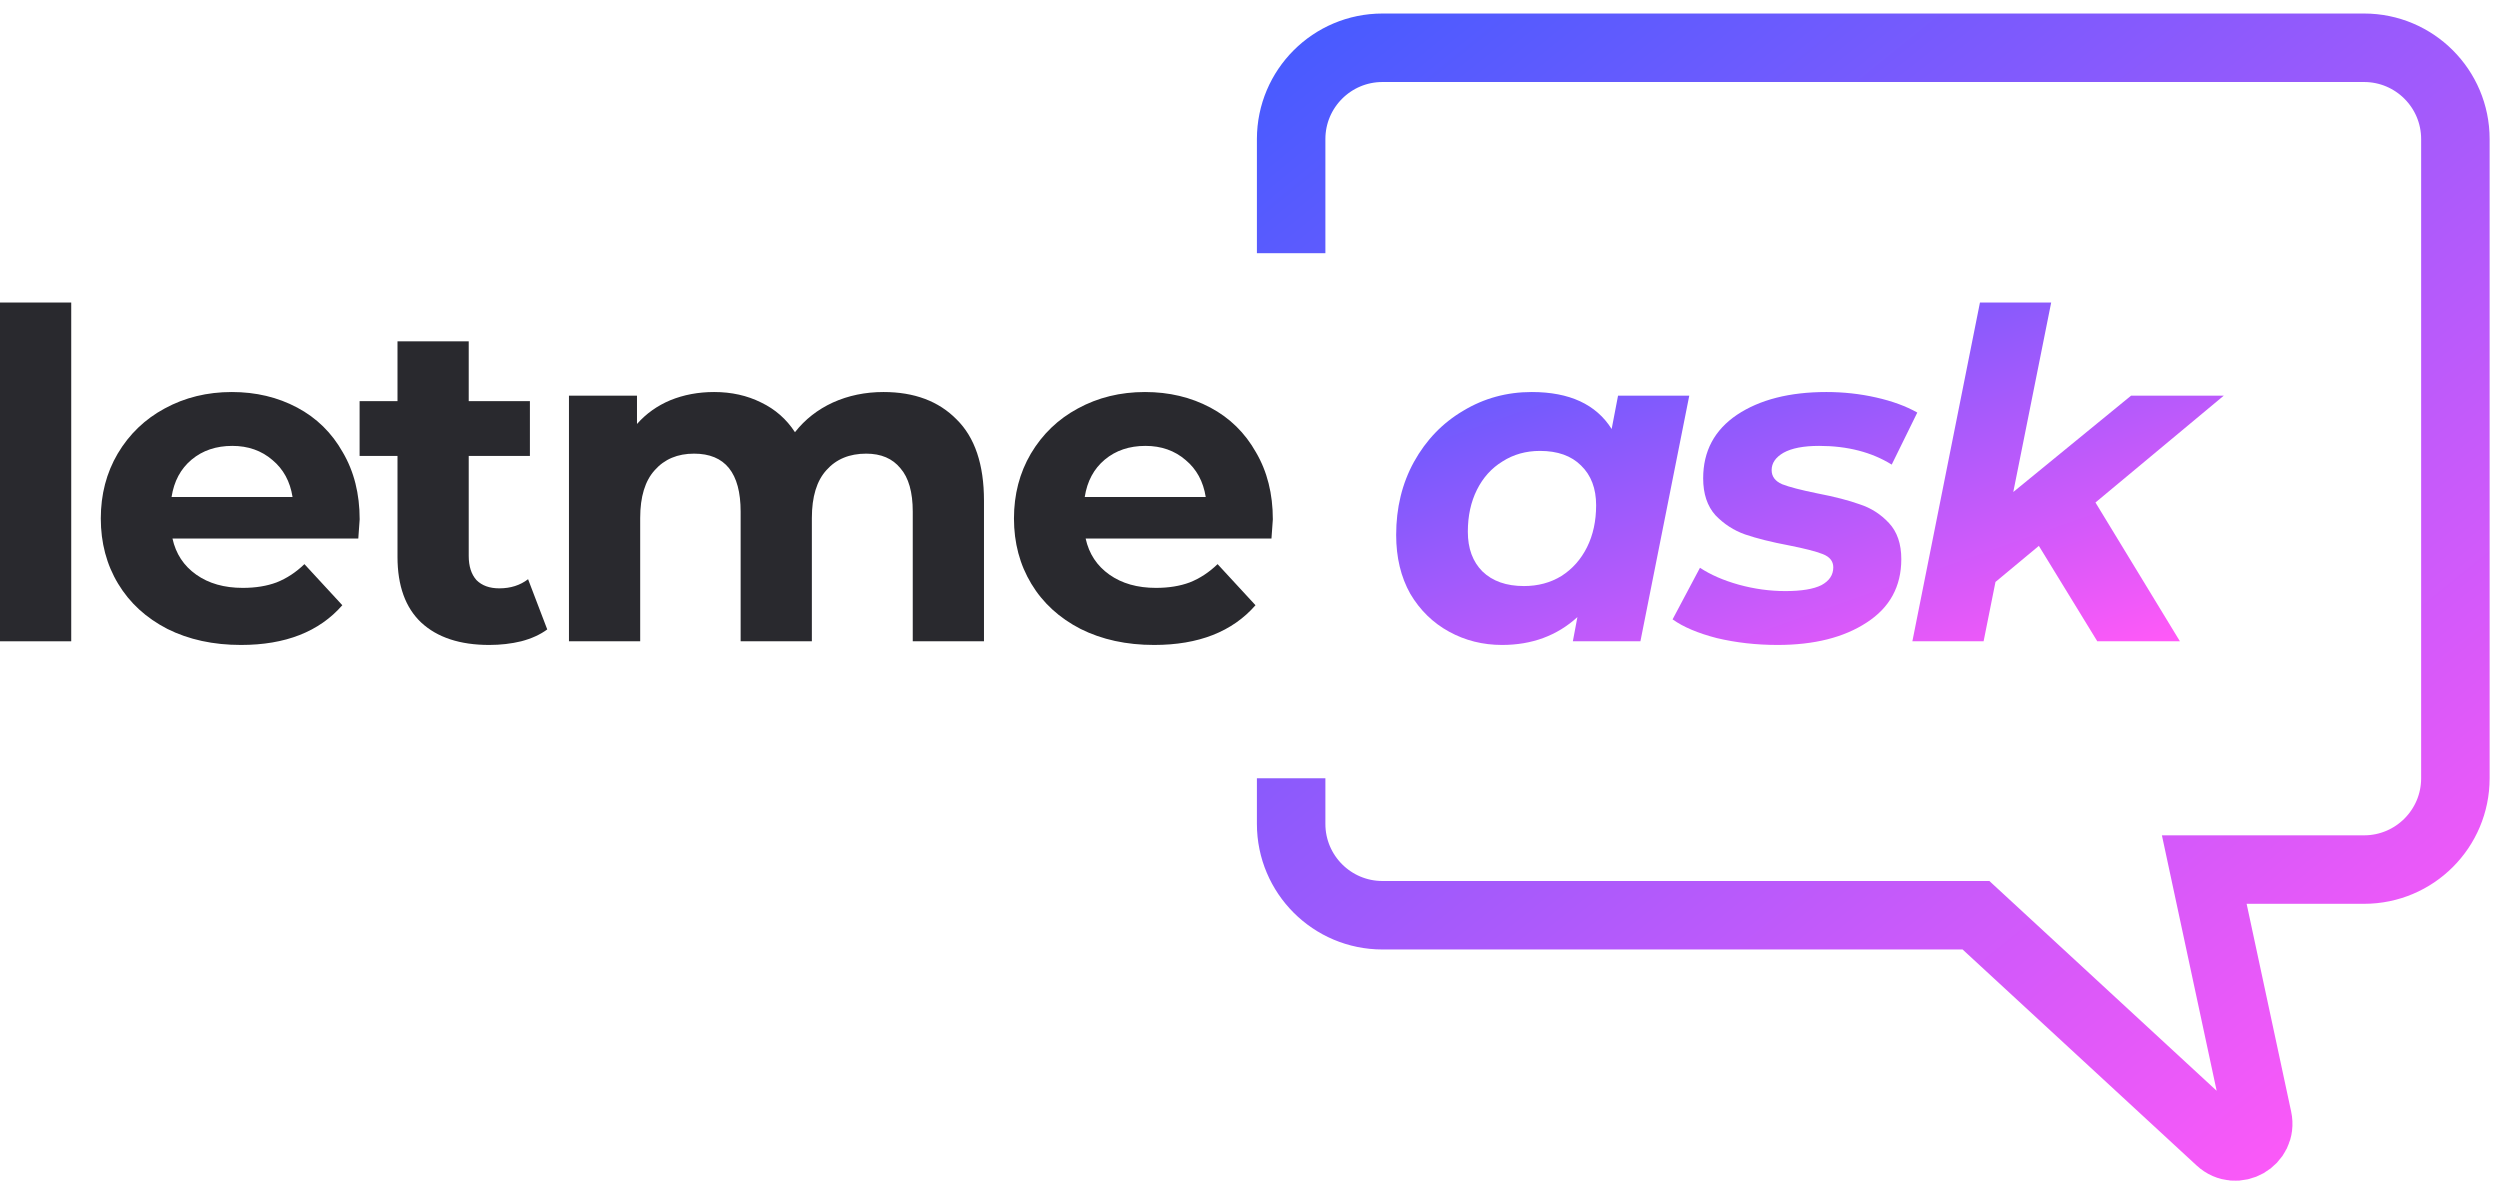
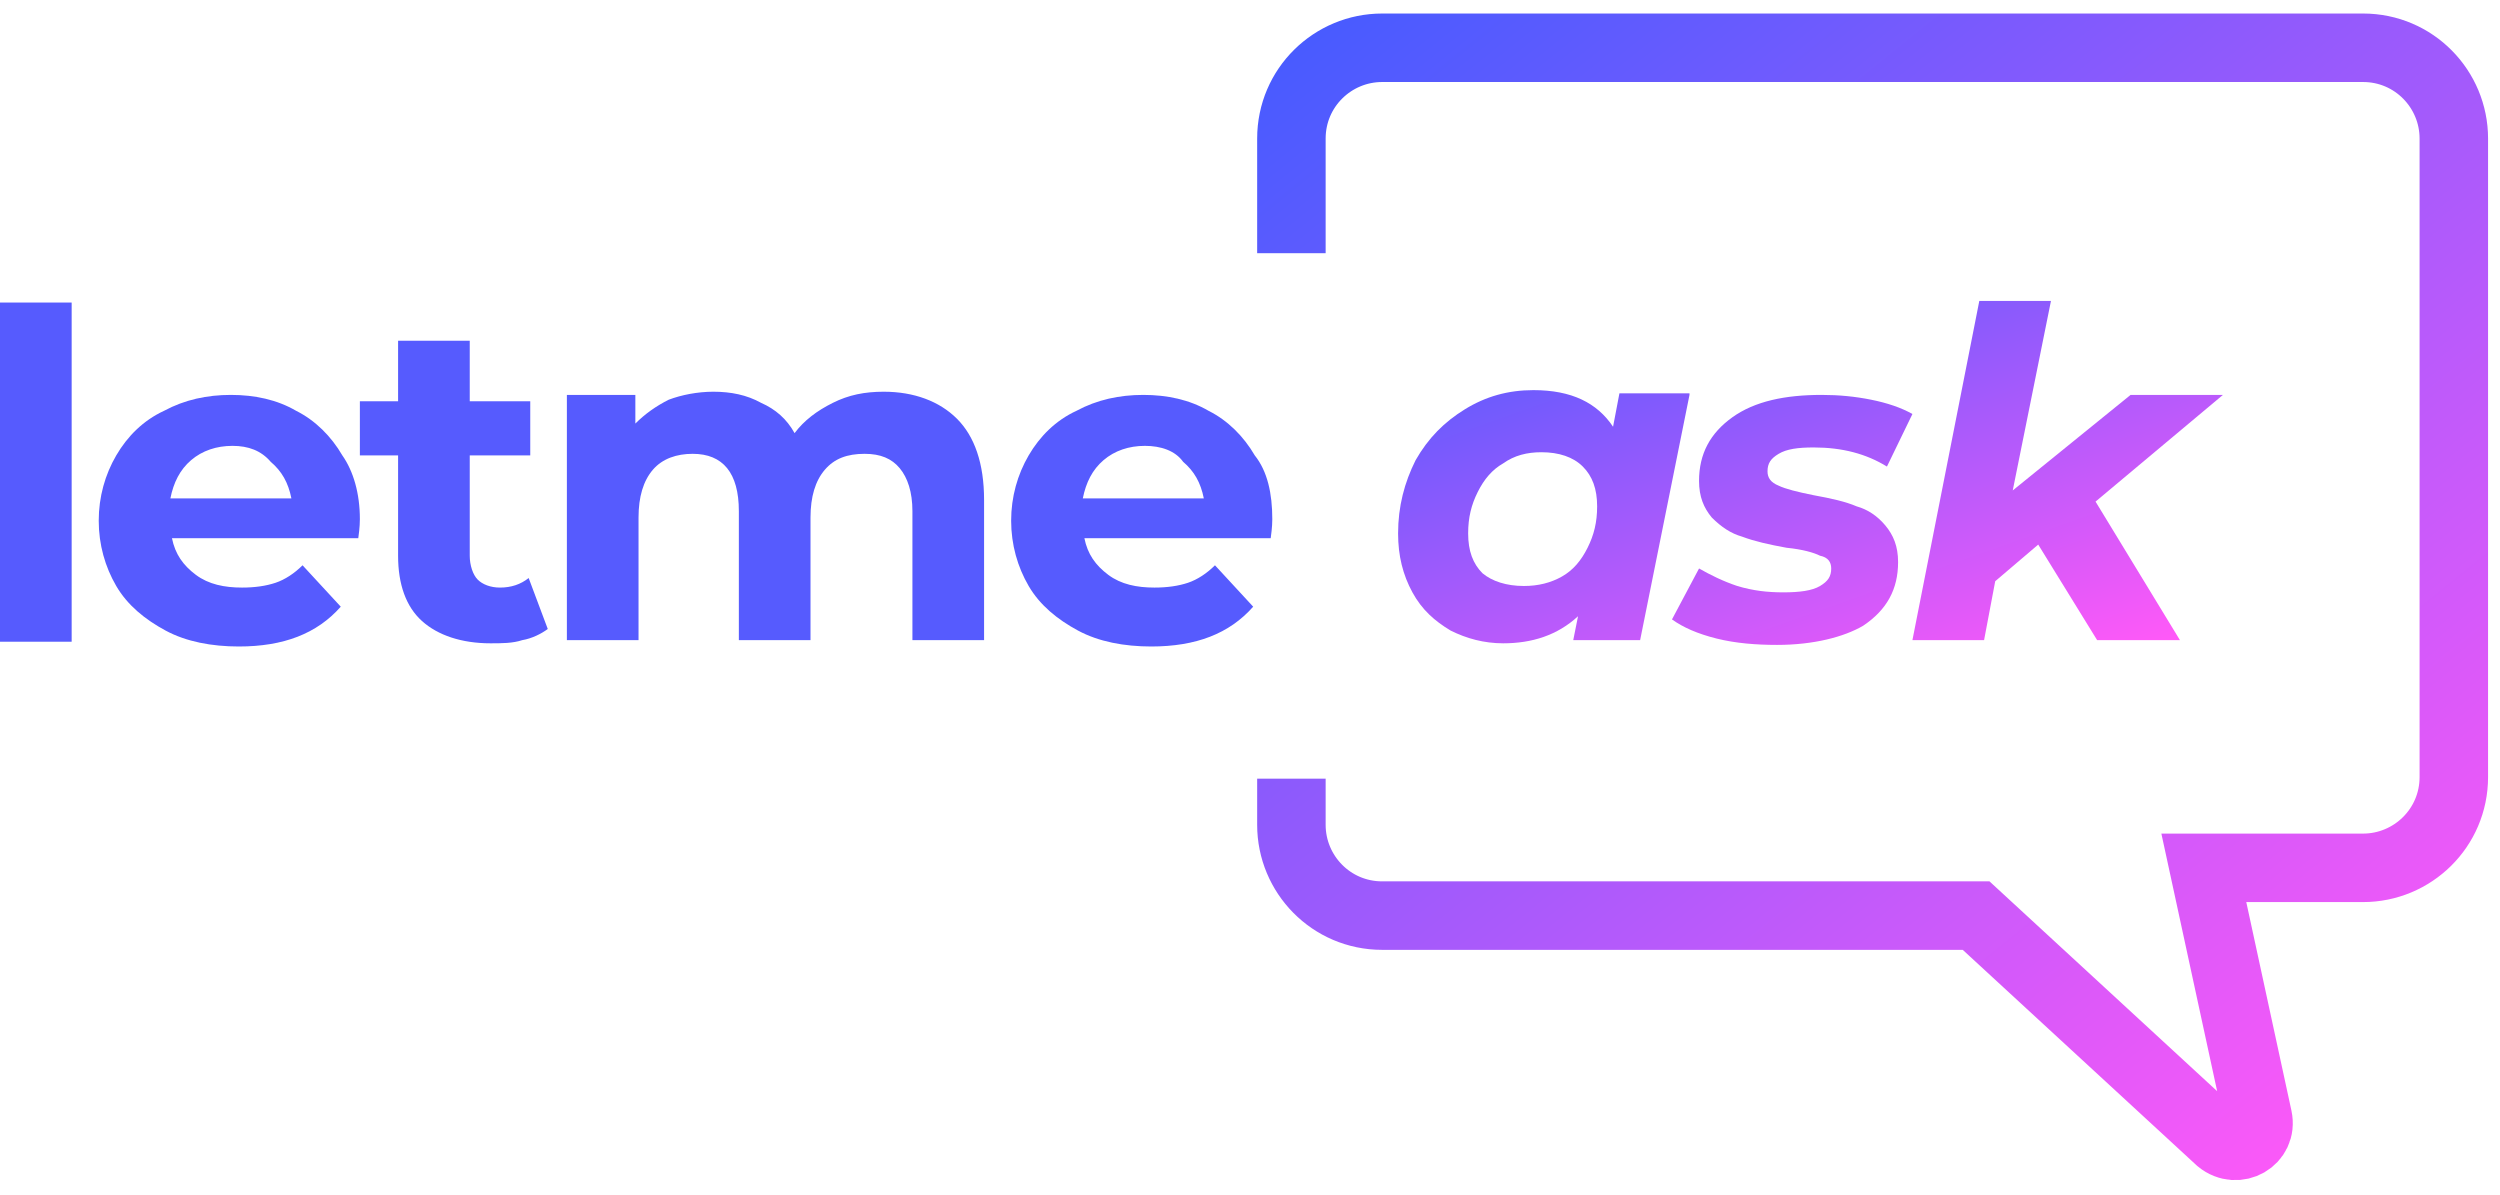
- <svg xmlns="http://www.w3.org/2000/svg" width="157" height="75" viewBox="0 0 157 75" fill="none">
-   <path d="M0 18.999H4.473V40.273H0V18.999Z" fill="#29292E" />
-   <path d="M22.587 32.618C22.587 32.675 22.558 33.077 22.501 33.822H10.832C11.042 34.778 11.539 35.533 12.323 36.087C13.106 36.642 14.081 36.919 15.247 36.919C16.05 36.919 16.757 36.804 17.369 36.575C18 36.326 18.583 35.944 19.118 35.428L21.498 38.008C20.045 39.671 17.923 40.503 15.133 40.503C13.393 40.503 11.854 40.168 10.516 39.499C9.178 38.811 8.146 37.865 7.42 36.661C6.693 35.457 6.33 34.09 6.33 32.561C6.33 31.051 6.684 29.694 7.391 28.489C8.117 27.266 9.102 26.32 10.344 25.651C11.606 24.963 13.011 24.619 14.559 24.619C16.069 24.619 17.436 24.944 18.659 25.593C19.883 26.243 20.838 27.18 21.526 28.403C22.234 29.608 22.587 31.012 22.587 32.618ZM14.588 28.002C13.575 28.002 12.724 28.289 12.036 28.862C11.348 29.436 10.927 30.219 10.774 31.213H18.372C18.22 30.238 17.799 29.464 17.111 28.891C16.423 28.298 15.582 28.002 14.588 28.002Z" fill="#29292E" />
-   <path d="M34.367 39.528C33.928 39.853 33.383 40.102 32.733 40.273C32.102 40.426 31.433 40.503 30.726 40.503C28.891 40.503 27.467 40.035 26.454 39.098C25.46 38.161 24.963 36.785 24.963 34.969V28.633H22.583V25.192H24.963V21.436H29.436V25.192H33.278V28.633H29.436V34.912C29.436 35.562 29.598 36.068 29.923 36.431C30.267 36.776 30.745 36.948 31.357 36.948C32.064 36.948 32.666 36.756 33.163 36.374L34.367 39.528Z" fill="#29292E" />
-   <path d="M55.486 24.619C57.417 24.619 58.946 25.192 60.074 26.339C61.221 27.467 61.794 29.168 61.794 31.443V40.273H57.321V32.131C57.321 30.907 57.063 29.999 56.547 29.407C56.05 28.795 55.333 28.489 54.397 28.489C53.345 28.489 52.514 28.833 51.902 29.522C51.291 30.191 50.985 31.194 50.985 32.532V40.273H46.512V32.131C46.512 29.703 45.537 28.489 43.587 28.489C42.555 28.489 41.733 28.833 41.122 29.522C40.51 30.191 40.204 31.194 40.204 32.532V40.273H35.731V24.848H40.003V26.626C40.577 25.976 41.275 25.479 42.096 25.135C42.938 24.791 43.855 24.619 44.849 24.619C45.938 24.619 46.923 24.838 47.802 25.278C48.681 25.699 49.389 26.32 49.924 27.142C50.555 26.339 51.348 25.718 52.304 25.278C53.279 24.838 54.339 24.619 55.486 24.619Z" fill="#29292E" />
-   <path d="M79.934 32.618C79.934 32.675 79.906 33.077 79.848 33.822H68.179C68.389 34.778 68.886 35.533 69.67 36.087C70.454 36.642 71.428 36.919 72.594 36.919C73.397 36.919 74.104 36.804 74.716 36.575C75.347 36.326 75.93 35.944 76.465 35.428L78.845 38.008C77.392 39.671 75.27 40.503 72.48 40.503C70.74 40.503 69.201 40.168 67.864 39.499C66.525 38.811 65.493 37.865 64.767 36.661C64.041 35.457 63.677 34.09 63.677 32.561C63.677 31.051 64.031 29.694 64.738 28.489C65.465 27.266 66.449 26.32 67.692 25.651C68.953 24.963 70.358 24.619 71.906 24.619C73.416 24.619 74.783 24.944 76.006 25.593C77.23 26.243 78.185 27.18 78.874 28.403C79.581 29.608 79.934 31.012 79.934 32.618ZM71.935 28.002C70.922 28.002 70.071 28.289 69.383 28.862C68.695 29.436 68.275 30.219 68.121 31.213H75.72C75.567 30.238 75.146 29.464 74.458 28.891C73.77 28.298 72.929 28.002 71.935 28.002Z" fill="#29292E" />
-   <path d="M106.086 24.848L103.018 40.273H98.775L99.061 38.754C97.781 39.92 96.204 40.503 94.331 40.503C93.126 40.503 92.018 40.226 91.005 39.671C89.992 39.117 89.179 38.324 88.567 37.292C87.975 36.24 87.679 35.007 87.679 33.593C87.679 31.892 88.051 30.363 88.797 29.006C89.561 27.629 90.594 26.559 91.894 25.794C93.193 25.011 94.627 24.619 96.194 24.619C98.564 24.619 100.237 25.393 101.212 26.941L101.613 24.848H106.086ZM95.707 36.804C96.586 36.804 97.37 36.594 98.058 36.173C98.746 35.734 99.281 35.132 99.664 34.367C100.046 33.602 100.237 32.723 100.237 31.729C100.237 30.678 99.922 29.846 99.291 29.235C98.679 28.623 97.819 28.317 96.71 28.317C95.831 28.317 95.047 28.537 94.359 28.977C93.671 29.397 93.136 29.99 92.754 30.754C92.371 31.519 92.18 32.398 92.18 33.392C92.18 34.444 92.486 35.275 93.098 35.887C93.728 36.498 94.598 36.804 95.707 36.804Z" fill="url(#paint0_linear)" />
-   <path d="M111.632 40.503C110.294 40.503 109.023 40.359 107.819 40.073C106.634 39.767 105.707 39.375 105.038 38.897L106.758 35.657C107.427 36.097 108.239 36.451 109.195 36.718C110.17 36.986 111.145 37.12 112.119 37.12C113.133 37.12 113.888 36.995 114.385 36.747C114.882 36.479 115.13 36.106 115.13 35.629C115.13 35.246 114.91 34.969 114.471 34.797C114.031 34.625 113.324 34.444 112.349 34.252C111.24 34.042 110.323 33.813 109.596 33.564C108.889 33.316 108.268 32.914 107.733 32.36C107.217 31.787 106.959 31.012 106.959 30.038C106.959 28.336 107.666 27.008 109.08 26.052C110.514 25.096 112.387 24.619 114.7 24.619C115.77 24.619 116.812 24.733 117.825 24.963C118.838 25.192 119.698 25.508 120.406 25.909L118.8 29.177C117.538 28.394 116.019 28.002 114.241 28.002C113.266 28.002 112.521 28.145 112.005 28.432C111.508 28.719 111.259 29.082 111.259 29.522C111.259 29.923 111.479 30.219 111.919 30.41C112.358 30.582 113.094 30.774 114.127 30.984C115.216 31.194 116.105 31.424 116.793 31.672C117.5 31.901 118.112 32.293 118.628 32.847C119.144 33.402 119.402 34.157 119.402 35.113C119.402 36.833 118.676 38.161 117.223 39.098C115.79 40.035 113.926 40.503 111.632 40.503Z" fill="url(#paint1_linear)" />
-   <path d="M131.595 31.557L136.899 40.273H131.71L128.04 34.281L125.316 36.546L124.57 40.273H120.097L124.341 18.999H128.814L126.434 30.898L133.831 24.848H139.652L131.595 31.557Z" fill="url(#paint2_linear)" />
-   <path d="M81.084 15.902V8.734C81.084 5.567 83.652 3 86.819 3H148.463C151.63 3 154.198 5.567 154.198 8.734V48.875C154.198 52.042 151.63 54.609 148.463 54.609H138.428L141.782 70.26C142.075 71.628 140.436 72.563 139.408 71.614L124.092 57.477H86.819C83.652 57.477 81.084 54.909 81.084 51.742V48.875" stroke="url(#paint3_linear)" stroke-width="4.301" />
-   <defs>
-     <linearGradient id="paint0_linear" x1="87.679" y1="18.999" x2="99.758" y2="53.111" gradientUnits="userSpaceOnUse">
-       <stop stop-color="#485BFF" />
-       <stop offset="1" stop-color="#FF59F8" />
-     </linearGradient>
-     <linearGradient id="paint1_linear" x1="87.679" y1="18.999" x2="99.758" y2="53.111" gradientUnits="userSpaceOnUse">
-       <stop stop-color="#485BFF" />
-       <stop offset="1" stop-color="#FF59F8" />
-     </linearGradient>
-     <linearGradient id="paint2_linear" x1="87.679" y1="18.999" x2="99.758" y2="53.111" gradientUnits="userSpaceOnUse">
-       <stop stop-color="#485BFF" />
-       <stop offset="1" stop-color="#FF59F8" />
-     </linearGradient>
-     <linearGradient id="paint3_linear" x1="81.084" y1="3" x2="141.295" y2="77.547" gradientUnits="userSpaceOnUse">
-       <stop stop-color="#485BFF" />
-       <stop offset="1" stop-color="#FF59F8" />
-     </linearGradient>
-   </defs>
+ <svg xmlns="http://www.w3.org/2000/svg" version="1.1" id="Camada_1" x="0px" y="0px" viewBox="-342 260.3 157 75" style="enable-background:new -342 260.3 157 75;" xml:space="preserve">
+   <style type="text/css">
+ 	.st0{fill:#565BFE;}
+ 	.st1{fill:url(#SVGID_1_);}
+ 	.st2{fill:url(#SVGID_2_);}
+ 	.st3{fill:url(#SVGID_3_);}
+ 	.st4{fill:none;stroke:url(#SVGID_4_);stroke-width:4.301;}
+ </style>
+   <path class="st0" d="M-342,279.3h4.5v21.3h-4.5V279.3z" />
+   <path class="st0" d="M-319.4,292.9c0,0.1,0,0.5-0.1,1.2h-11.7c0.2,1,0.7,1.7,1.5,2.3s1.8,0.8,2.9,0.8c0.8,0,1.5-0.1,2.1-0.3  c0.6-0.2,1.2-0.6,1.7-1.1l2.4,2.6c-1.5,1.7-3.6,2.5-6.4,2.5c-1.7,0-3.3-0.3-4.6-1c-1.3-0.7-2.4-1.6-3.1-2.8  c-0.7-1.2-1.1-2.6-1.1-4.1c0-1.5,0.4-2.9,1.1-4.1c0.7-1.2,1.7-2.2,3-2.8c1.3-0.7,2.7-1,4.2-1c1.5,0,2.9,0.3,4.1,1  c1.2,0.6,2.2,1.6,2.9,2.8C-319.8,289.9-319.4,291.3-319.4,292.9z M-327.4,288.3c-1,0-1.9,0.3-2.6,0.9c-0.7,0.6-1.1,1.4-1.3,2.4h7.6  c-0.2-1-0.6-1.7-1.3-2.3C-325.6,288.6-326.4,288.3-327.4,288.3z" />
+   <path class="st0" d="M-307.6,299.8c-0.4,0.3-1,0.6-1.6,0.7c-0.6,0.2-1.3,0.2-2,0.2c-1.8,0-3.3-0.5-4.3-1.4c-1-0.9-1.5-2.3-1.5-4.1  v-6.3h-2.4v-3.4h2.4v-3.8h4.5v3.8h3.8v3.4h-3.8v6.3c0,0.6,0.2,1.2,0.5,1.5c0.3,0.3,0.8,0.5,1.4,0.5c0.7,0,1.3-0.2,1.8-0.6  L-307.6,299.8z" />
+   <path class="st0" d="M-286.5,284.9c1.9,0,3.5,0.6,4.6,1.7c1.1,1.1,1.7,2.8,1.7,5.1v8.8h-4.5v-8.1c0-1.2-0.3-2.1-0.8-2.7  c-0.5-0.6-1.2-0.9-2.2-0.9c-1.1,0-1.9,0.3-2.5,1c-0.6,0.7-0.9,1.7-0.9,3v7.7h-4.5v-8.1c0-2.4-1-3.6-2.9-3.6c-1,0-1.9,0.3-2.5,1  c-0.6,0.7-0.9,1.7-0.9,3v7.7h-4.5v-15.4h4.3v1.8c0.6-0.6,1.3-1.1,2.1-1.5c0.8-0.3,1.8-0.5,2.8-0.5c1.1,0,2.1,0.2,3,0.7  c0.9,0.4,1.6,1,2.1,1.9c0.6-0.8,1.4-1.4,2.4-1.9C-288.7,285.1-287.7,284.9-286.5,284.9z" />
+   <path class="st0" d="M-262.1,292.9c0,0.1,0,0.5-0.1,1.2h-11.7c0.2,1,0.7,1.7,1.5,2.3s1.8,0.8,2.9,0.8c0.8,0,1.5-0.1,2.1-0.3  c0.6-0.2,1.2-0.6,1.7-1.1l2.4,2.6c-1.5,1.7-3.6,2.5-6.4,2.5c-1.7,0-3.3-0.3-4.6-1c-1.3-0.7-2.4-1.6-3.1-2.8  c-0.7-1.2-1.1-2.6-1.1-4.1c0-1.5,0.4-2.9,1.1-4.1c0.7-1.2,1.7-2.2,3-2.8c1.3-0.7,2.7-1,4.2-1c1.5,0,2.9,0.3,4.1,1  c1.2,0.6,2.2,1.6,2.9,2.8C-262.4,289.9-262.1,291.3-262.1,292.9z M-270.1,288.3c-1,0-1.9,0.3-2.6,0.9c-0.7,0.6-1.1,1.4-1.3,2.4h7.6  c-0.2-1-0.6-1.7-1.3-2.3C-268.2,288.6-269.1,288.3-270.1,288.3z" />
+   <linearGradient id="SVGID_1_" gradientUnits="userSpaceOnUse" x1="-249.591" y1="318.236" x2="-237.512" y2="284.125" gradientTransform="matrix(1 0 0 -1 0 595.84)">
+     <stop offset="0" style="stop-color:#485BFF" />
+     <stop offset="1" style="stop-color:#FF59F8" />
+   </linearGradient>
+   <path class="st1" d="M-235.9,285.1l-3.1,15.4h-4.2l0.3-1.5c-1.3,1.2-2.9,1.7-4.7,1.7c-1.2,0-2.3-0.3-3.3-0.8c-1-0.6-1.8-1.3-2.4-2.4  c-0.6-1.1-0.9-2.3-0.9-3.7c0-1.7,0.4-3.2,1.1-4.6c0.8-1.4,1.8-2.4,3.1-3.2c1.3-0.8,2.7-1.2,4.3-1.2c2.4,0,4,0.8,5,2.3l0.4-2.1  H-235.9z M-246.3,297.1c0.9,0,1.7-0.2,2.4-0.6c0.7-0.4,1.2-1,1.6-1.8c0.4-0.8,0.6-1.6,0.6-2.6c0-1.1-0.3-1.9-0.9-2.5  c-0.6-0.6-1.5-0.9-2.6-0.9c-0.9,0-1.7,0.2-2.4,0.7c-0.7,0.4-1.2,1-1.6,1.8c-0.4,0.8-0.6,1.6-0.6,2.6c0,1.1,0.3,1.9,0.9,2.5  C-248.3,296.8-247.4,297.1-246.3,297.1z" />
+   <linearGradient id="SVGID_2_" gradientUnits="userSpaceOnUse" x1="-236.286" y1="322.947" x2="-224.207" y2="288.836" gradientTransform="matrix(1 0 0 -1 0 595.84)">
+     <stop offset="0" style="stop-color:#485BFF" />
+     <stop offset="1" style="stop-color:#FF59F8" />
+   </linearGradient>
+   <path class="st2" d="M-230.4,300.8c-1.3,0-2.6-0.1-3.8-0.4c-1.2-0.3-2.1-0.7-2.8-1.2l1.7-3.2c0.7,0.4,1.5,0.8,2.4,1.1  c1,0.3,1.9,0.4,2.9,0.4c1,0,1.8-0.1,2.3-0.4c0.5-0.3,0.7-0.6,0.7-1.1c0-0.4-0.2-0.7-0.7-0.8c-0.4-0.2-1.1-0.4-2.1-0.5  c-1.1-0.2-2-0.4-2.8-0.7c-0.7-0.2-1.3-0.6-1.9-1.2c-0.5-0.6-0.8-1.3-0.8-2.3c0-1.7,0.7-3,2.1-4c1.4-1,3.3-1.4,5.6-1.4  c1.1,0,2.1,0.1,3.1,0.3s1.9,0.5,2.6,0.9l-1.6,3.3c-1.3-0.8-2.8-1.2-4.6-1.2c-1,0-1.7,0.1-2.2,0.4c-0.5,0.3-0.7,0.6-0.7,1.1  c0,0.4,0.2,0.7,0.7,0.9c0.4,0.2,1.2,0.4,2.2,0.6c1.1,0.2,2,0.4,2.7,0.7c0.7,0.2,1.3,0.6,1.8,1.2c0.5,0.6,0.8,1.3,0.8,2.3  c0,1.7-0.7,3-2.2,4C-226.2,300.3-228.1,300.8-230.4,300.8z" />
+   <linearGradient id="SVGID_3_" gradientUnits="userSpaceOnUse" x1="-221.094" y1="328.327" x2="-209.015" y2="294.215" gradientTransform="matrix(1 0 0 -1 0 595.84)">
+     <stop offset="0" style="stop-color:#485BFF" />
+     <stop offset="1" style="stop-color:#FF59F8" />
+   </linearGradient>
+   <path class="st3" d="M-210.4,291.8l5.3,8.7h-5.2l-3.7-6l-2.7,2.3l-0.7,3.7h-4.5l4.2-21.3h4.5l-2.4,11.9l7.4-6h5.8L-210.4,291.8z" />
+   <linearGradient id="SVGID_4_" gradientUnits="userSpaceOnUse" x1="-252.106" y1="339.675" x2="-191.895" y2="265.128" gradientTransform="matrix(1 0 0 -1 0 595.84)">
+     <stop offset="0" style="stop-color:#485BFF" />
+     <stop offset="1" style="stop-color:#FF59F8" />
+   </linearGradient>
+   <path class="st4" d="M-260.9,276.2V269c0-3.2,2.6-5.7,5.7-5.7h61.6c3.2,0,5.7,2.6,5.7,5.7v40.1c0,3.2-2.6,5.7-5.7,5.7h-10l3.4,15.7  c0.3,1.4-1.3,2.3-2.4,1.4l-15.3-14.1h-37.3c-3.2,0-5.7-2.6-5.7-5.7v-2.9" />
</svg>
